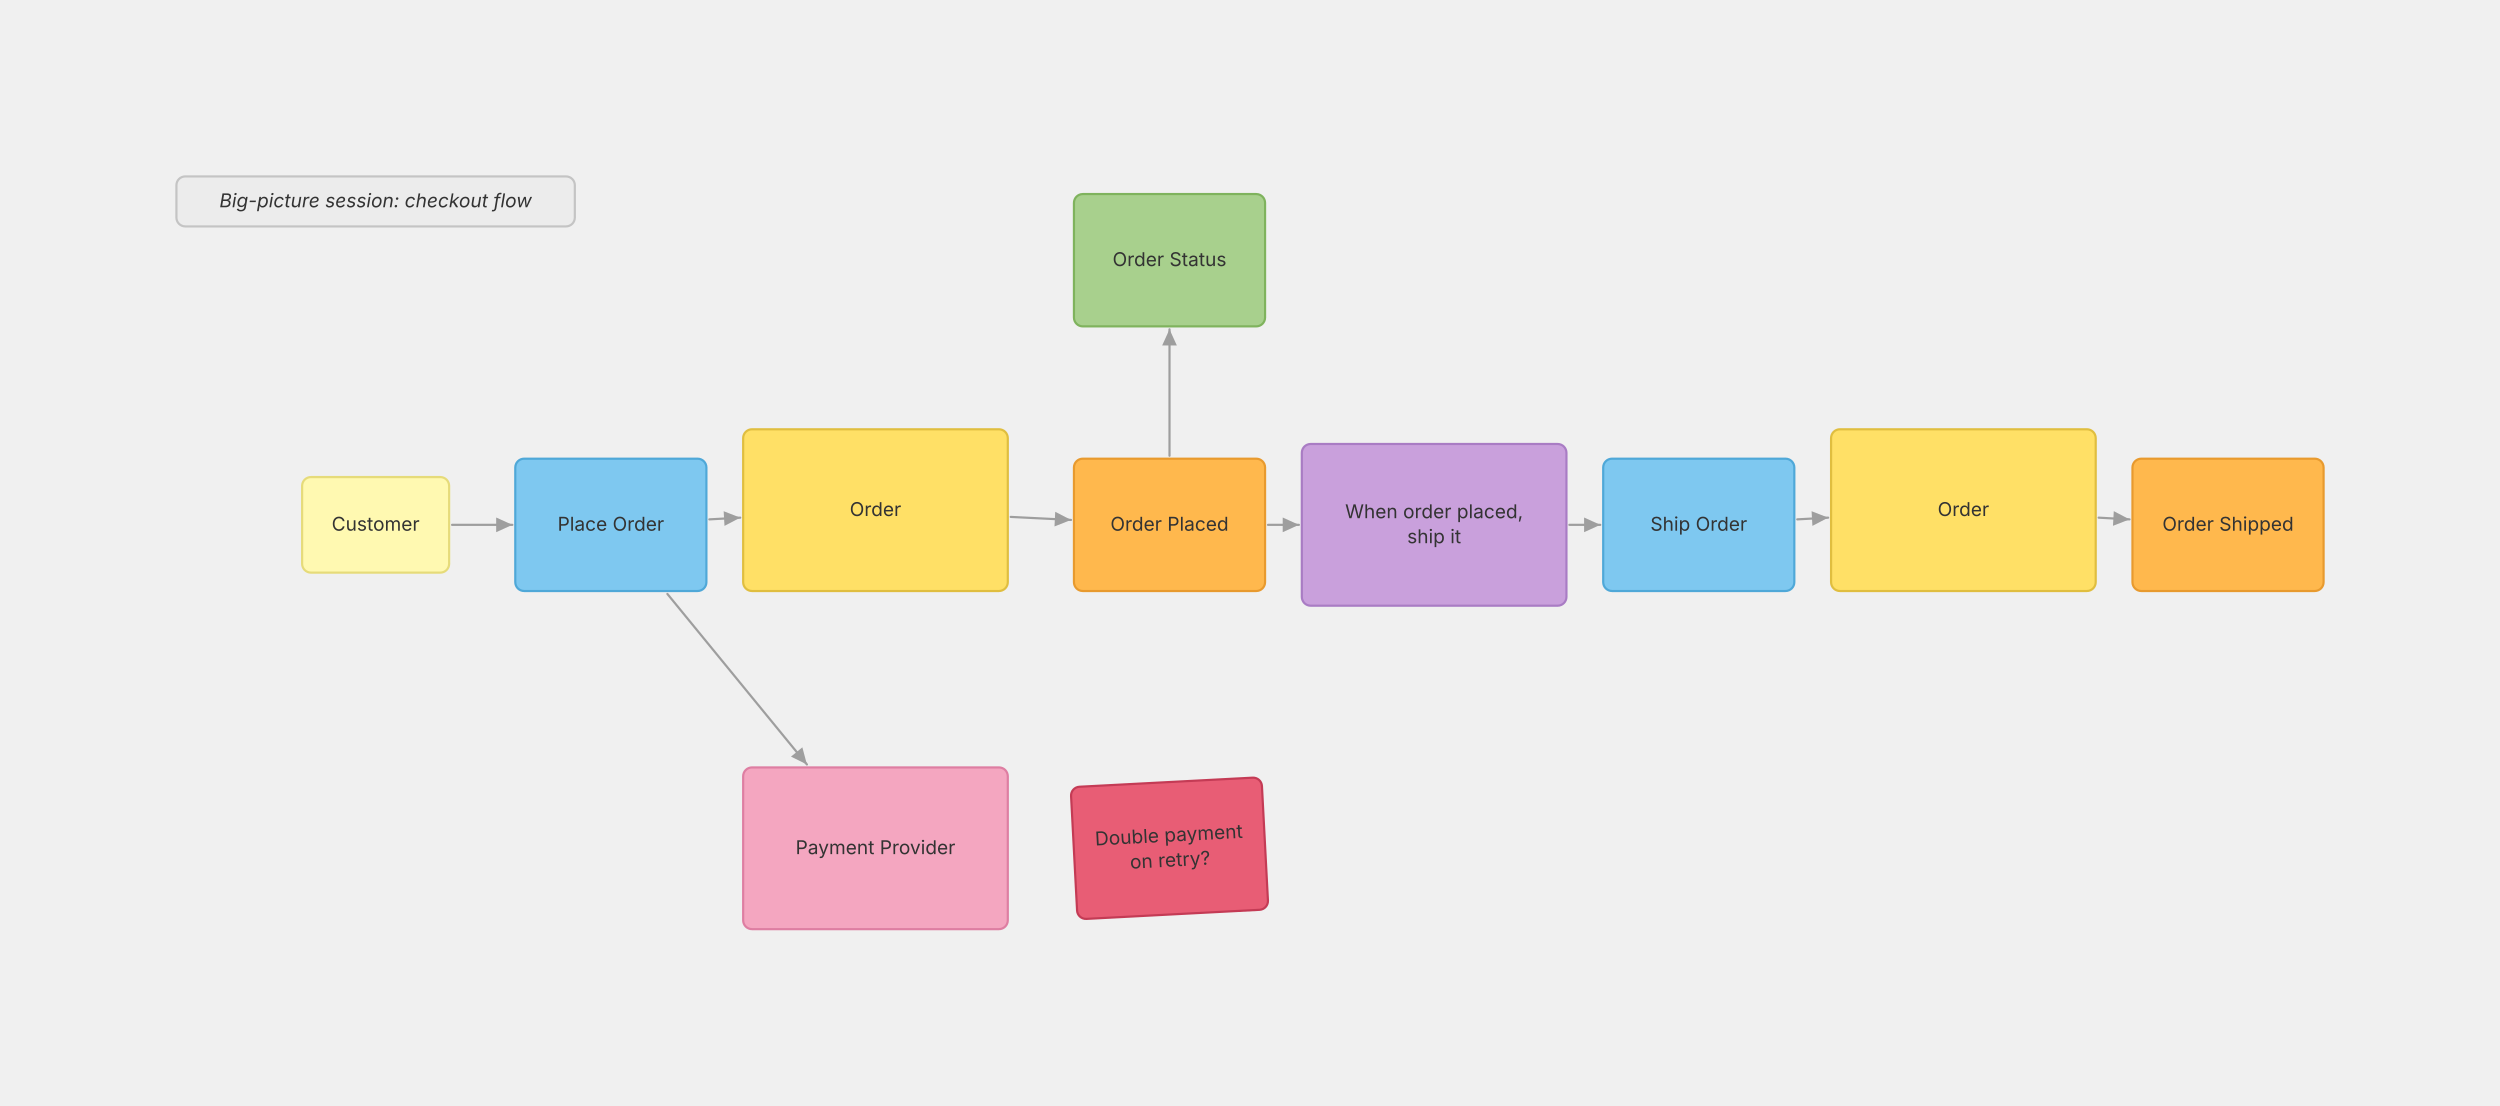
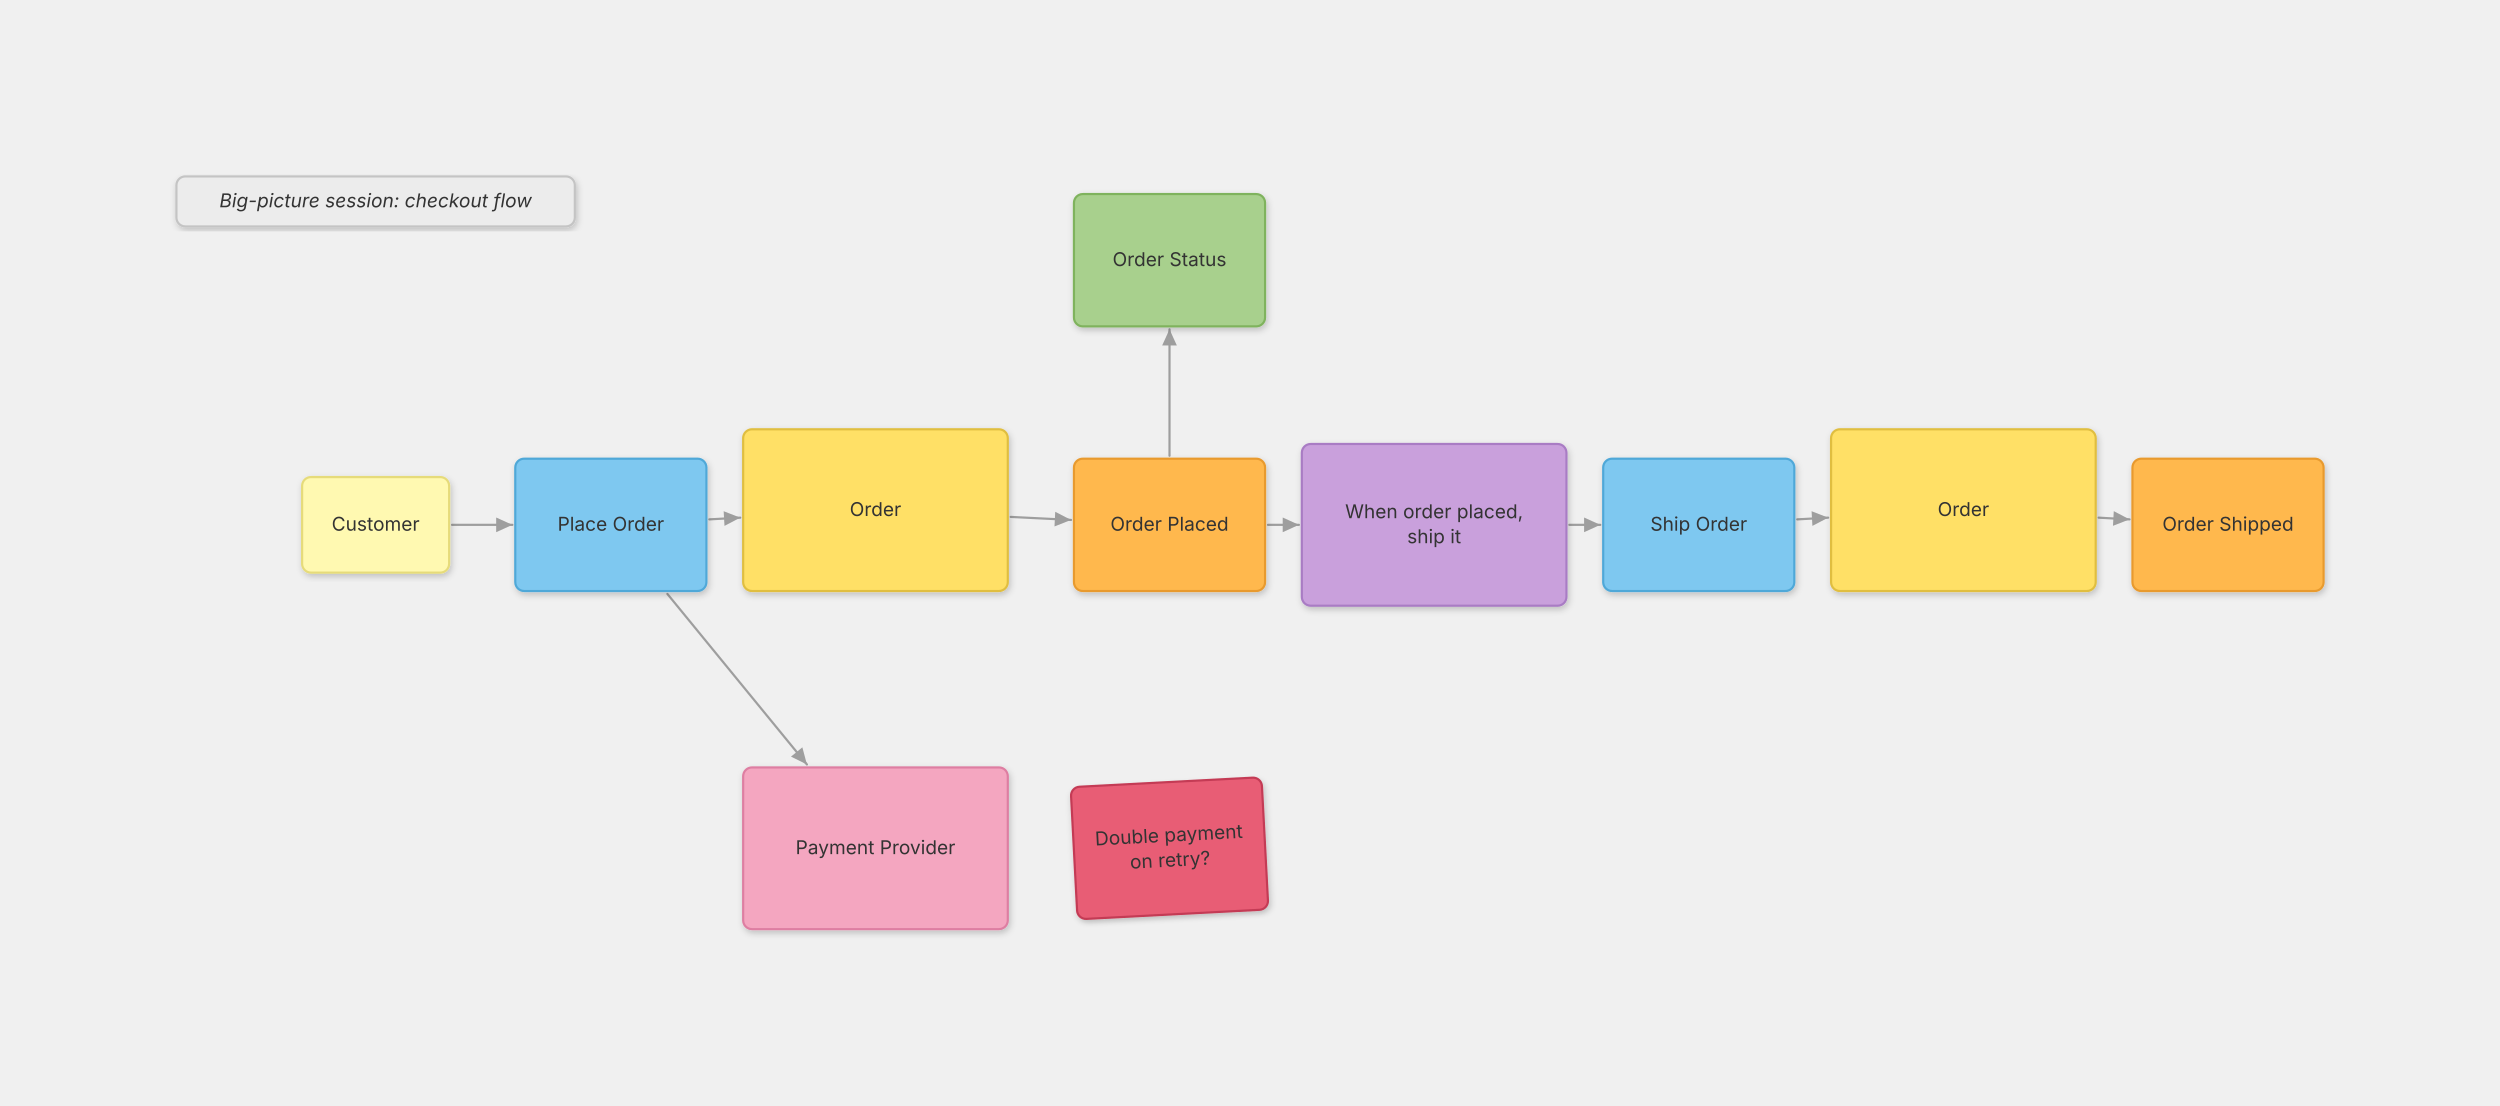
<svg xmlns="http://www.w3.org/2000/svg" width="1700.5" height="752" tabindex="0" data-element-id="event-storming-root" class="" viewBox="-175.5 -57 1700.5 752">
+   <defs>
+     <filter id="event-storming-sticky-shadow">
+       <feDropShadow dx="1" dy="2" stdDeviation="2" style="flood-color: rgb(0, 0, 0); flood-opacity: 0.2;" />
+     </filter>
+   </defs>
  <g class="viewport">
    <g class="layer-root-1" data-element-id="event-storming-root">
      <g class="djs-group">
        <g class="djs-element djs-connection" data-element-id="arrow_9" style="display: block;">
          <g class="djs-visual">
            <polyline points="1252,295.111 1273,296.278" style="fill: none; stroke: rgb(158, 158, 158); stroke-width: 1.5px; stroke-linecap: round;" />
            <polygon points="1273,296.278 1261.74,300.66 1262.294,290.675" style="fill: rgb(158, 158, 158);" />
          </g>
          <path d="M1160,290L1340,300" class="djs-hit djs-hit-stroke" style="fill: none; stroke-opacity: 0; stroke: white; stroke-width: 15px;" />
        </g>
      </g>
      <g class="djs-group">
        <g class="djs-element djs-connection" data-element-id="arrow_8" style="display: block;">
          <g class="djs-visual">
            <polyline points="1047,296.278 1068,295.111" style="fill: none; stroke: rgb(158, 158, 158); stroke-width: 1.5px; stroke-linecap: round;" />
            <polygon points="1068,295.111 1057.294,300.714 1056.74,290.729" style="fill: rgb(158, 158, 158);" />
          </g>
          <path d="M980,300L1160,290" class="djs-hit djs-hit-stroke" style="fill: none; stroke-opacity: 0; stroke: white; stroke-width: 15px;" />
        </g>
      </g>
      <g class="djs-group">
        <g class="djs-element djs-connection" data-element-id="arrow_7" style="display: block;">
          <g class="djs-visual">
            <polyline points="892,300 913,300" style="fill: none; stroke: rgb(158, 158, 158); stroke-width: 1.5px; stroke-linecap: round;" />
            <polygon points="913,300 902,305 902,295" style="fill: rgb(158, 158, 158);" />
          </g>
          <path d="M800,300L980,300" class="djs-hit djs-hit-stroke" style="fill: none; stroke-opacity: 0; stroke: white; stroke-width: 15px;" />
        </g>
      </g>
      <g class="djs-group">
        <g class="djs-element djs-connection" data-element-id="arrow_6" style="display: block;">
          <g class="djs-visual">
            <polyline points="687,300 708,300" style="fill: none; stroke: rgb(158, 158, 158); stroke-width: 1.5px; stroke-linecap: round;" />
            <polygon points="708,300 697,305 697,295" style="fill: rgb(158, 158, 158);" />
          </g>
          <path d="M620,300L800,300" class="djs-hit djs-hit-stroke" style="fill: none; stroke-opacity: 0; stroke: white; stroke-width: 15px;" />
        </g>
      </g>
      <g class="djs-group">
        <g class="djs-element djs-connection" data-element-id="arrow_5" style="display: block;">
          <g class="djs-visual">
            <polyline points="620,253 620,167" style="fill: none; stroke: rgb(158, 158, 158); stroke-width: 1.5px; stroke-linecap: round;" />
            <polygon points="620,167 625,178 615,178" style="fill: rgb(158, 158, 158);" />
          </g>
          <path d="M620,300L620,120" class="djs-hit djs-hit-stroke" style="fill: none; stroke-opacity: 0; stroke: white; stroke-width: 15px;" />
        </g>
      </g>
      <g class="djs-group">
        <g class="djs-element djs-connection" data-element-id="arrow_4" style="display: block;">
          <g class="djs-visual">
            <polyline points="512,294.6 553,296.65" style="fill: none; stroke: rgb(158, 158, 158); stroke-width: 1.5px; stroke-linecap: round;" />
            <polygon points="553,296.65 541.764,301.094 542.263,291.107" style="fill: rgb(158, 158, 158);" />
          </g>
          <path d="M420,290L620,300" class="djs-hit djs-hit-stroke" style="fill: none; stroke-opacity: 0; stroke: white; stroke-width: 15px;" />
        </g>
      </g>
      <g class="djs-group">
        <g class="djs-element djs-connection" data-element-id="arrow_3" style="display: block;">
          <g class="djs-visual">
            <polyline points="278.455,347 373.364,463" style="fill: none; stroke: rgb(158, 158, 158); stroke-width: 1.5px; stroke-linecap: round;" />
            <polygon points="373.364,463 362.528,457.653 370.268,451.32" style="fill: rgb(158, 158, 158);" />
          </g>
          <path d="M240,300L420,520" class="djs-hit djs-hit-stroke" style="fill: none; stroke-opacity: 0; stroke: white; stroke-width: 15px;" />
        </g>
      </g>
      <g class="djs-group">
        <g class="djs-element djs-connection" data-element-id="arrow_2" style="display: block;">
          <g class="djs-visual">
            <polyline points="307,296.278 328,295.111" style="fill: none; stroke: rgb(158, 158, 158); stroke-width: 1.5px; stroke-linecap: round;" />
            <polygon points="328,295.111 317.294,300.714 316.74,290.729" style="fill: rgb(158, 158, 158);" />
          </g>
          <path d="M240,300L420,290" class="djs-hit djs-hit-stroke" style="fill: none; stroke-opacity: 0; stroke: white; stroke-width: 15px;" />
        </g>
      </g>
      <g class="djs-group">
        <g class="djs-element djs-connection" data-element-id="arrow_1" style="display: block;">
          <g class="djs-visual">
            <polyline points="132,300 173,300" style="fill: none; stroke: rgb(158, 158, 158); stroke-width: 1.5px; stroke-linecap: round;" />
            <polygon points="173,300 162,305 162,295" style="fill: rgb(158, 158, 158);" />
          </g>
          <path d="M80,300L240,300" class="djs-hit djs-hit-stroke" style="fill: none; stroke-opacity: 0; stroke: white; stroke-width: 15px;" />
        </g>
      </g>
      <g class="djs-group">
        <g class="djs-element djs-shape" data-element-id="actor_customer" style="display: block;" transform="matrix(1 0 0 1 30 267.5)">
          <g class="djs-visual">
-             <rect x="0" y="0" width="100" height="65" rx="6" style="fill: rgb(255, 249, 177); stroke: rgb(230, 219, 122); stroke-width: 1.5px;" />
+             <rect x="0" y="0" width="100" height="65" rx="6" filter="url(#event-storming-sticky-shadow)" style="fill: rgb(255, 249, 177); stroke: rgb(230, 219, 122); stroke-width: 1.5px;" />
            <text x="50" y="36.5" style="font-family: Geist, ui-sans-serif, system-ui, -apple-system, &quot;Segoe UI&quot;, sans-serif; font-size: 13px; fill: rgb(51, 51, 51); text-anchor: middle;">Customer</text>
          </g>
          <rect class="djs-hit djs-hit-all" x="0" y="0" width="100" height="65" style="fill: none; stroke-opacity: 0; stroke: white; stroke-width: 15px;" />
        </g>
      </g>
      <g class="djs-group">
        <g class="djs-element djs-shape" data-element-id="cmd_place_order" style="display: block;" transform="matrix(1 0 0 1 175 255)">
          <g class="djs-visual">
-             <rect x="0" y="0" width="130" height="90" rx="6" style="fill: rgb(126, 200, 240); stroke: rgb(79, 168, 216); stroke-width: 1.5px;" />
+             <rect x="0" y="0" width="130" height="90" rx="6" filter="url(#event-storming-sticky-shadow)" style="fill: rgb(126, 200, 240); stroke: rgb(79, 168, 216); stroke-width: 1.5px;" />
            <text x="65" y="49" style="font-family: Geist, ui-sans-serif, system-ui, -apple-system, &quot;Segoe UI&quot;, sans-serif; font-size: 13px; fill: rgb(51, 51, 51); text-anchor: middle;">Place Order</text>
          </g>
          <rect class="djs-hit djs-hit-all" x="0" y="0" width="130" height="90" style="fill: none; stroke-opacity: 0; stroke: white; stroke-width: 15px;" />
        </g>
      </g>
      <g class="djs-group">
        <g class="djs-element djs-shape" data-element-id="agg_order" style="display: block;" transform="matrix(1 0 0 1 330 235)">
          <g class="djs-visual">
-             <rect x="0" y="0" width="180" height="110" rx="6" style="fill: rgb(255, 224, 102); stroke: rgb(224, 190, 63); stroke-width: 1.5px;" />
+             <rect x="0" y="0" width="180" height="110" rx="6" filter="url(#event-storming-sticky-shadow)" style="fill: rgb(255, 224, 102); stroke: rgb(224, 190, 63); stroke-width: 1.5px;" />
            <text x="90" y="59" style="font-family: Geist, ui-sans-serif, system-ui, -apple-system, &quot;Segoe UI&quot;, sans-serif; font-size: 13px; fill: rgb(51, 51, 51); text-anchor: middle;">Order</text>
          </g>
          <rect class="djs-hit djs-hit-all" x="0" y="0" width="180" height="110" style="fill: none; stroke-opacity: 0; stroke: white; stroke-width: 15px;" />
        </g>
      </g>
      <g class="djs-group">
        <g class="djs-element djs-shape" data-element-id="event_order_placed" style="display: block;" transform="matrix(1 0 0 1 555 255)">
          <g class="djs-visual">
-             <rect x="0" y="0" width="130" height="90" rx="6" style="fill: rgb(255, 184, 77); stroke: rgb(232, 154, 46); stroke-width: 1.5px;" />
+             <rect x="0" y="0" width="130" height="90" rx="6" filter="url(#event-storming-sticky-shadow)" style="fill: rgb(255, 184, 77); stroke: rgb(232, 154, 46); stroke-width: 1.5px;" />
            <text x="65" y="49" style="font-family: Geist, ui-sans-serif, system-ui, -apple-system, &quot;Segoe UI&quot;, sans-serif; font-size: 13px; fill: rgb(51, 51, 51); text-anchor: middle;">Order Placed</text>
          </g>
          <rect class="djs-hit djs-hit-all" x="0" y="0" width="130" height="90" style="fill: none; stroke-opacity: 0; stroke: white; stroke-width: 15px;" />
        </g>
      </g>
      <g class="djs-group">
        <g class="djs-element djs-shape" data-element-id="policy_when_order_placed_ship_it" style="display: block;" transform="matrix(1 0 0 1 710 245)">
          <g class="djs-visual">
-             <rect x="0" y="0" width="180" height="110" rx="6" style="fill: rgb(201, 160, 220); stroke: rgb(169, 124, 196); stroke-width: 1.5px;" />
+             <rect x="0" y="0" width="180" height="110" rx="6" filter="url(#event-storming-sticky-shadow)" style="fill: rgb(201, 160, 220); stroke: rgb(169, 124, 196); stroke-width: 1.5px;" />
            <text x="90" y="50.5" style="font-family: Geist, ui-sans-serif, system-ui, -apple-system, &quot;Segoe UI&quot;, sans-serif; font-size: 13px; fill: rgb(51, 51, 51); text-anchor: middle;">When order placed,</text>
            <text x="90" y="67.5" style="font-family: Geist, ui-sans-serif, system-ui, -apple-system, &quot;Segoe UI&quot;, sans-serif; font-size: 13px; fill: rgb(51, 51, 51); text-anchor: middle;">ship it</text>
          </g>
          <rect class="djs-hit djs-hit-all" x="0" y="0" width="180" height="110" style="fill: none; stroke-opacity: 0; stroke: white; stroke-width: 15px;" />
        </g>
      </g>
      <g class="djs-group">
        <g class="djs-element djs-shape" data-element-id="cmd_ship_order" style="display: block;" transform="matrix(1 0 0 1 915 255)">
          <g class="djs-visual">
-             <rect x="0" y="0" width="130" height="90" rx="6" style="fill: rgb(126, 200, 240); stroke: rgb(79, 168, 216); stroke-width: 1.5px;" />
+             <rect x="0" y="0" width="130" height="90" rx="6" filter="url(#event-storming-sticky-shadow)" style="fill: rgb(126, 200, 240); stroke: rgb(79, 168, 216); stroke-width: 1.5px;" />
            <text x="65" y="49" style="font-family: Geist, ui-sans-serif, system-ui, -apple-system, &quot;Segoe UI&quot;, sans-serif; font-size: 13px; fill: rgb(51, 51, 51); text-anchor: middle;">Ship Order</text>
          </g>
          <rect class="djs-hit djs-hit-all" x="0" y="0" width="130" height="90" style="fill: none; stroke-opacity: 0; stroke: white; stroke-width: 15px;" />
        </g>
      </g>
      <g class="djs-group">
        <g class="djs-element djs-shape" data-element-id="agg_order_2" style="display: block;" transform="matrix(1 0 0 1 1070 235)">
          <g class="djs-visual">
-             <rect x="0" y="0" width="180" height="110" rx="6" style="fill: rgb(255, 224, 102); stroke: rgb(224, 190, 63); stroke-width: 1.5px;" />
+             <rect x="0" y="0" width="180" height="110" rx="6" filter="url(#event-storming-sticky-shadow)" style="fill: rgb(255, 224, 102); stroke: rgb(224, 190, 63); stroke-width: 1.5px;" />
            <text x="90" y="59" style="font-family: Geist, ui-sans-serif, system-ui, -apple-system, &quot;Segoe UI&quot;, sans-serif; font-size: 13px; fill: rgb(51, 51, 51); text-anchor: middle;">Order</text>
          </g>
          <rect class="djs-hit djs-hit-all" x="0" y="0" width="180" height="110" style="fill: none; stroke-opacity: 0; stroke: white; stroke-width: 15px;" />
        </g>
      </g>
      <g class="djs-group">
        <g class="djs-element djs-shape" data-element-id="event_order_shipped" style="display: block;" transform="matrix(1 0 0 1 1275 255)">
          <g class="djs-visual">
-             <rect x="0" y="0" width="130" height="90" rx="6" style="fill: rgb(255, 184, 77); stroke: rgb(232, 154, 46); stroke-width: 1.5px;" />
+             <rect x="0" y="0" width="130" height="90" rx="6" filter="url(#event-storming-sticky-shadow)" style="fill: rgb(255, 184, 77); stroke: rgb(232, 154, 46); stroke-width: 1.5px;" />
            <text x="65" y="49" style="font-family: Geist, ui-sans-serif, system-ui, -apple-system, &quot;Segoe UI&quot;, sans-serif; font-size: 13px; fill: rgb(51, 51, 51); text-anchor: middle;">Order Shipped</text>
          </g>
          <rect class="djs-hit djs-hit-all" x="0" y="0" width="130" height="90" style="fill: none; stroke-opacity: 0; stroke: white; stroke-width: 15px;" />
        </g>
      </g>
      <g class="djs-group">
        <g class="djs-element djs-shape" data-element-id="read_order_status" style="display: block;" transform="matrix(1 0 0 1 555 75)">
          <g class="djs-visual">
-             <rect x="0" y="0" width="130" height="90" rx="6" style="fill: rgb(168, 208, 141); stroke: rgb(127, 179, 93); stroke-width: 1.5px;" />
+             <rect x="0" y="0" width="130" height="90" rx="6" filter="url(#event-storming-sticky-shadow)" style="fill: rgb(168, 208, 141); stroke: rgb(127, 179, 93); stroke-width: 1.5px;" />
            <text x="65" y="49" style="font-family: Geist, ui-sans-serif, system-ui, -apple-system, &quot;Segoe UI&quot;, sans-serif; font-size: 13px; fill: rgb(51, 51, 51); text-anchor: middle;">Order Status</text>
          </g>
          <rect class="djs-hit djs-hit-all" x="0" y="0" width="130" height="90" style="fill: none; stroke-opacity: 0; stroke: white; stroke-width: 15px;" />
        </g>
      </g>
      <g class="djs-group">
        <g class="djs-element djs-shape" data-element-id="ext_payment_provider" style="display: block;" transform="matrix(1 0 0 1 330 465)">
          <g class="djs-visual">
-             <rect x="0" y="0" width="180" height="110" rx="6" style="fill: rgb(244, 166, 192); stroke: rgb(222, 126, 162); stroke-width: 1.5px;" />
+             <rect x="0" y="0" width="180" height="110" rx="6" filter="url(#event-storming-sticky-shadow)" style="fill: rgb(244, 166, 192); stroke: rgb(222, 126, 162); stroke-width: 1.5px;" />
            <text x="90" y="59" style="font-family: Geist, ui-sans-serif, system-ui, -apple-system, &quot;Segoe UI&quot;, sans-serif; font-size: 13px; fill: rgb(51, 51, 51); text-anchor: middle;">Payment Provider</text>
          </g>
          <rect class="djs-hit djs-hit-all" x="0" y="0" width="180" height="110" style="fill: none; stroke-opacity: 0; stroke: white; stroke-width: 15px;" />
        </g>
      </g>
      <g class="djs-group">
        <g class="djs-element djs-shape" data-element-id="hot_double_payment_on_retry" style="display: block;" transform="matrix(1 0 0 1 555 475)">
          <g class="djs-visual">
            <g transform="rotate(-3 65 45)">
-               <rect x="0" y="0" width="130" height="90" rx="6" style="fill: rgb(232, 93, 117); stroke: rgb(196, 59, 85); stroke-width: 1.5px;" />
+               <rect x="0" y="0" width="130" height="90" rx="6" filter="url(#event-storming-sticky-shadow)" style="fill: rgb(232, 93, 117); stroke: rgb(196, 59, 85); stroke-width: 1.5px;" />
              <text x="65" y="40.5" style="font-family: Geist, ui-sans-serif, system-ui, -apple-system, &quot;Segoe UI&quot;, sans-serif; font-size: 13px; fill: rgb(51, 51, 51); text-anchor: middle;">Double payment</text>
              <text x="65" y="57.5" style="font-family: Geist, ui-sans-serif, system-ui, -apple-system, &quot;Segoe UI&quot;, sans-serif; font-size: 13px; fill: rgb(51, 51, 51); text-anchor: middle;">on retry?</text>
            </g>
          </g>
          <rect class="djs-hit djs-hit-all" x="0" y="0" width="130" height="90" style="fill: none; stroke-opacity: 0; stroke: white; stroke-width: 15px;" />
        </g>
      </g>
      <g class="djs-group">
        <g class="djs-element djs-shape" data-element-id="note_big_picture_session_checkout_flow" style="display: block;" transform="matrix(1 0 0 1 -55.5 63)">
          <g class="djs-visual">
-             <rect x="0" y="0" width="271" height="34" rx="6" style="fill: rgb(236, 236, 236); stroke: rgb(196, 196, 196); stroke-width: 1.5px;" />
+             <rect x="0" y="0" width="271" height="34" rx="6" filter="url(#event-storming-sticky-shadow)" style="fill: rgb(236, 236, 236); stroke: rgb(196, 196, 196); stroke-width: 1.5px;" />
            <text x="135.5" y="21" style="font-family: Geist, ui-sans-serif, system-ui, -apple-system, &quot;Segoe UI&quot;, sans-serif; font-size: 13px; fill: rgb(51, 51, 51); text-anchor: middle; font-style: italic;">Big-picture session: checkout flow</text>
          </g>
          <rect class="djs-hit djs-hit-all" x="0" y="0" width="271" height="34" style="fill: none; stroke-opacity: 0; stroke: white; stroke-width: 15px;" />
        </g>
      </g>
    </g>
    <g class="layer-selectionOutline" />
    <g class="layer-resizers" />
  </g>
</svg>
